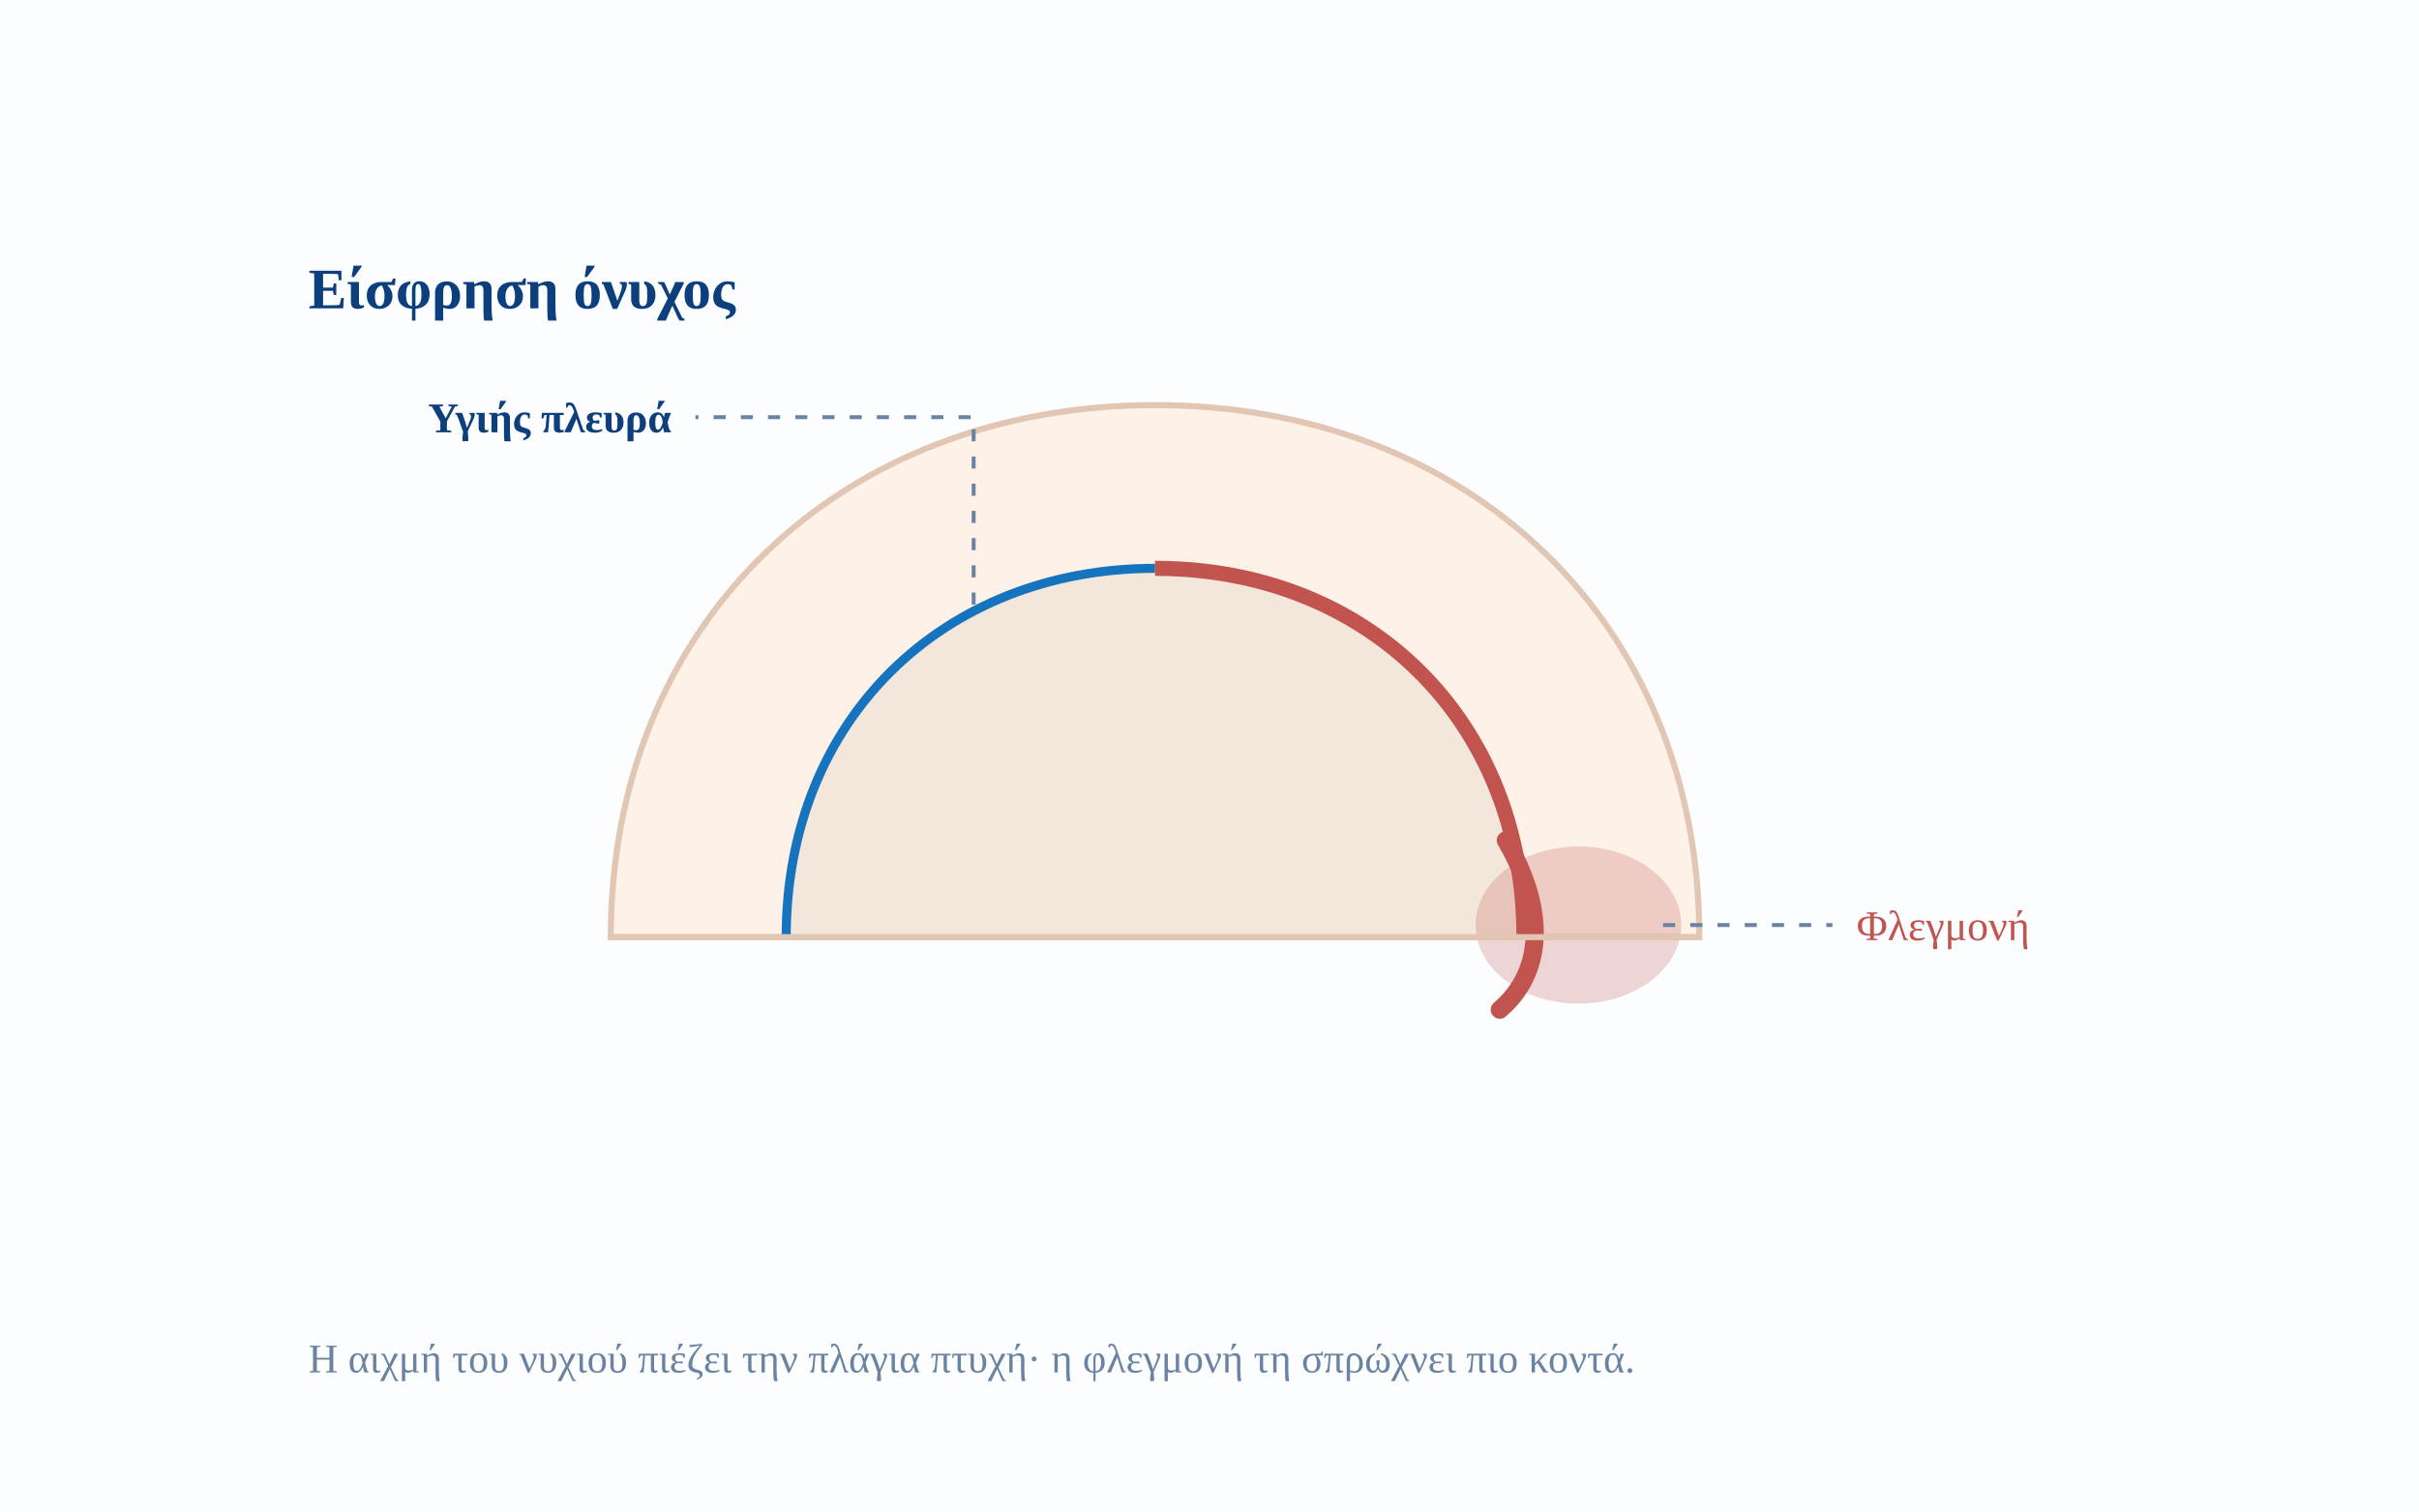
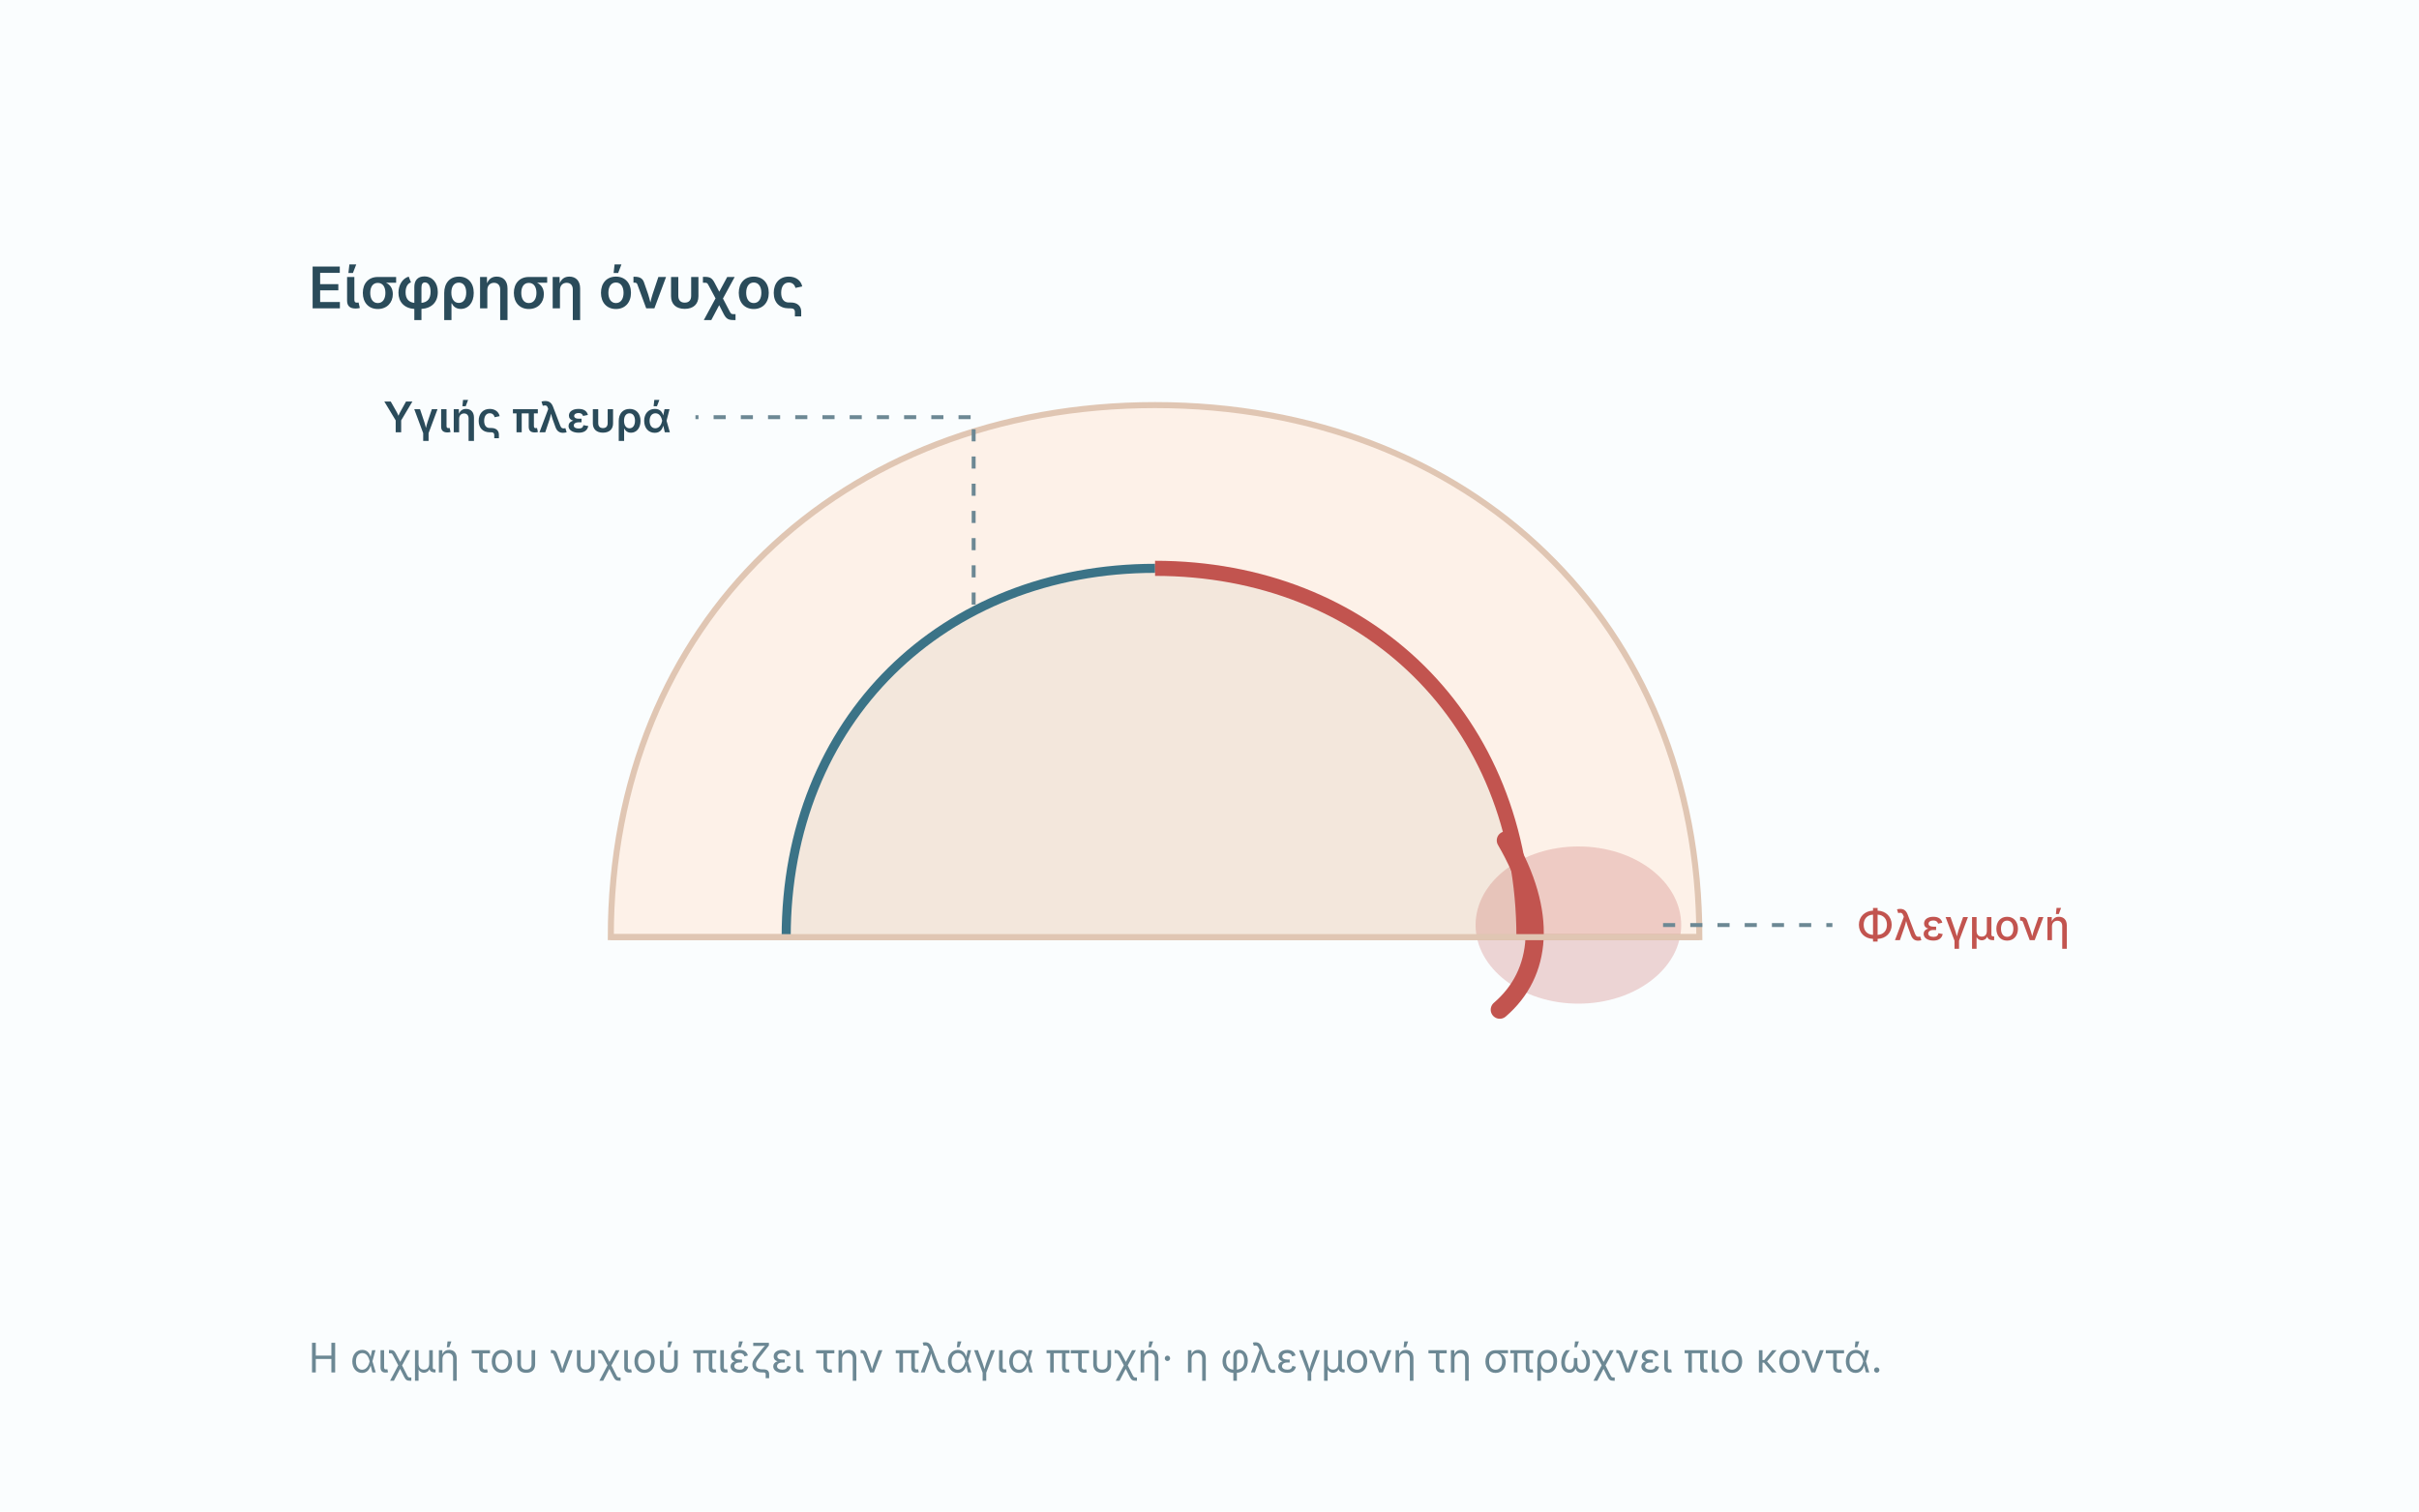
<svg xmlns="http://www.w3.org/2000/svg" viewBox="0 0 800 500" width="800" height="500" role="img" aria-label="Είσφρηση όνυχος">
-   <rect width="800" height="500" fill="#fbfdff" />
+   <rect width="800" height="500" fill="#fafdfe" />
  <g transform="translate(62,10)">
    <path d="M140 300c0-104 76-176 180-176s180 72 180 176z" fill="#fdf1e8" stroke="#e0c6b3" stroke-width="2" />
    <path d="M198 300c0-72 52-122 122-122s122 50 122 122z" fill="#f3e7dc" stroke="#e0c6b3" stroke-width="1.8" />
-     <path d="M198 300c0-72 52-122 122-122" fill="none" stroke="#1673bd" stroke-width="3" />
+     <path d="M198 300c0-72 52-122 122-122" fill="none" stroke="#3b7387" stroke-width="3" />
    <path d="M442 300c0-72-52-122-122-122" fill="none" stroke="#c2544f" stroke-width="5" />
    <path d="M436 268c14 24 12 44-2 56" fill="none" stroke="#c2544f" stroke-width="6" stroke-linecap="round" />
    <ellipse cx="460" cy="296" rx="34" ry="26" fill="#c2544f" opacity=".24" />
    <path d="M140 300h360" stroke="#e0c6b3" stroke-width="2" />
-     <path d="M488 296h56" fill="none" stroke="#6a83a3" stroke-width="1.3" stroke-dasharray="4 5" />
-     <text x="552" y="301" font-family="M PLUS Rounded 1c,Manrope,-apple-system,BlinkMacSystemFont,'Segoe UI',Helvetica,Arial,sans-serif" font-size="14" font-weight="520" fill="#c2544f" text-anchor="start">Φλεγμονή</text>
-     <path d="M260 190V128h-92" fill="none" stroke="#6a83a3" stroke-width="1.3" stroke-dasharray="4 5" />
-     <text x="160" y="133" font-family="M PLUS Rounded 1c,Manrope,-apple-system,BlinkMacSystemFont,'Segoe UI',Helvetica,Arial,sans-serif" font-size="14" font-weight="560" fill="#0c3f7c" text-anchor="end">Υγιής πλευρά</text>
-     <text x="40" y="92" font-family="M PLUS Rounded 1c,Manrope,-apple-system,BlinkMacSystemFont,'Segoe UI',Helvetica,Arial,sans-serif" font-size="19" font-weight="560" fill="#0c3f7c" text-anchor="start">Είσφρηση όνυχος</text>
-     <text x="40" y="444" font-family="M PLUS Rounded 1c,Manrope,-apple-system,BlinkMacSystemFont,'Segoe UI',Helvetica,Arial,sans-serif" font-size="13.5" font-weight="420" fill="#6a83a3" text-anchor="start">Η αιχμή του νυχιού πιέζει την πλάγια πτυχή· η φλεγμονή τη σπρώχνει πιο κοντά.</text>
+     <path d="M488 296h56" fill="none" stroke="#6c8894" stroke-width="1.3" stroke-dasharray="4 5" />
+     <text x="552" y="301" font-family="Manrope,Inter,-apple-system,BlinkMacSystemFont,'Segoe UI',Helvetica,Arial,sans-serif" font-size="14" font-weight="520" fill="#c2544f" text-anchor="start">Φλεγμονή</text>
+     <path d="M260 190V128h-92" fill="none" stroke="#6c8894" stroke-width="1.3" stroke-dasharray="4 5" />
+     <text x="160" y="133" font-family="Manrope,Inter,-apple-system,BlinkMacSystemFont,'Segoe UI',Helvetica,Arial,sans-serif" font-size="14" font-weight="560" fill="#2a4b5a" text-anchor="end">Υγιής πλευρά</text>
+     <text x="40" y="92" font-family="Manrope,Inter,-apple-system,BlinkMacSystemFont,'Segoe UI',Helvetica,Arial,sans-serif" font-size="19" font-weight="560" fill="#2a4b5a" text-anchor="start">Είσφρηση όνυχος</text>
+     <text x="40" y="444" font-family="Manrope,Inter,-apple-system,BlinkMacSystemFont,'Segoe UI',Helvetica,Arial,sans-serif" font-size="13.5" font-weight="420" fill="#6c8894" text-anchor="start">Η αιχμή του νυχιού πιέζει την πλάγια πτυχή· η φλεγμονή τη σπρώχνει πιο κοντά.</text>
  </g>
</svg>
